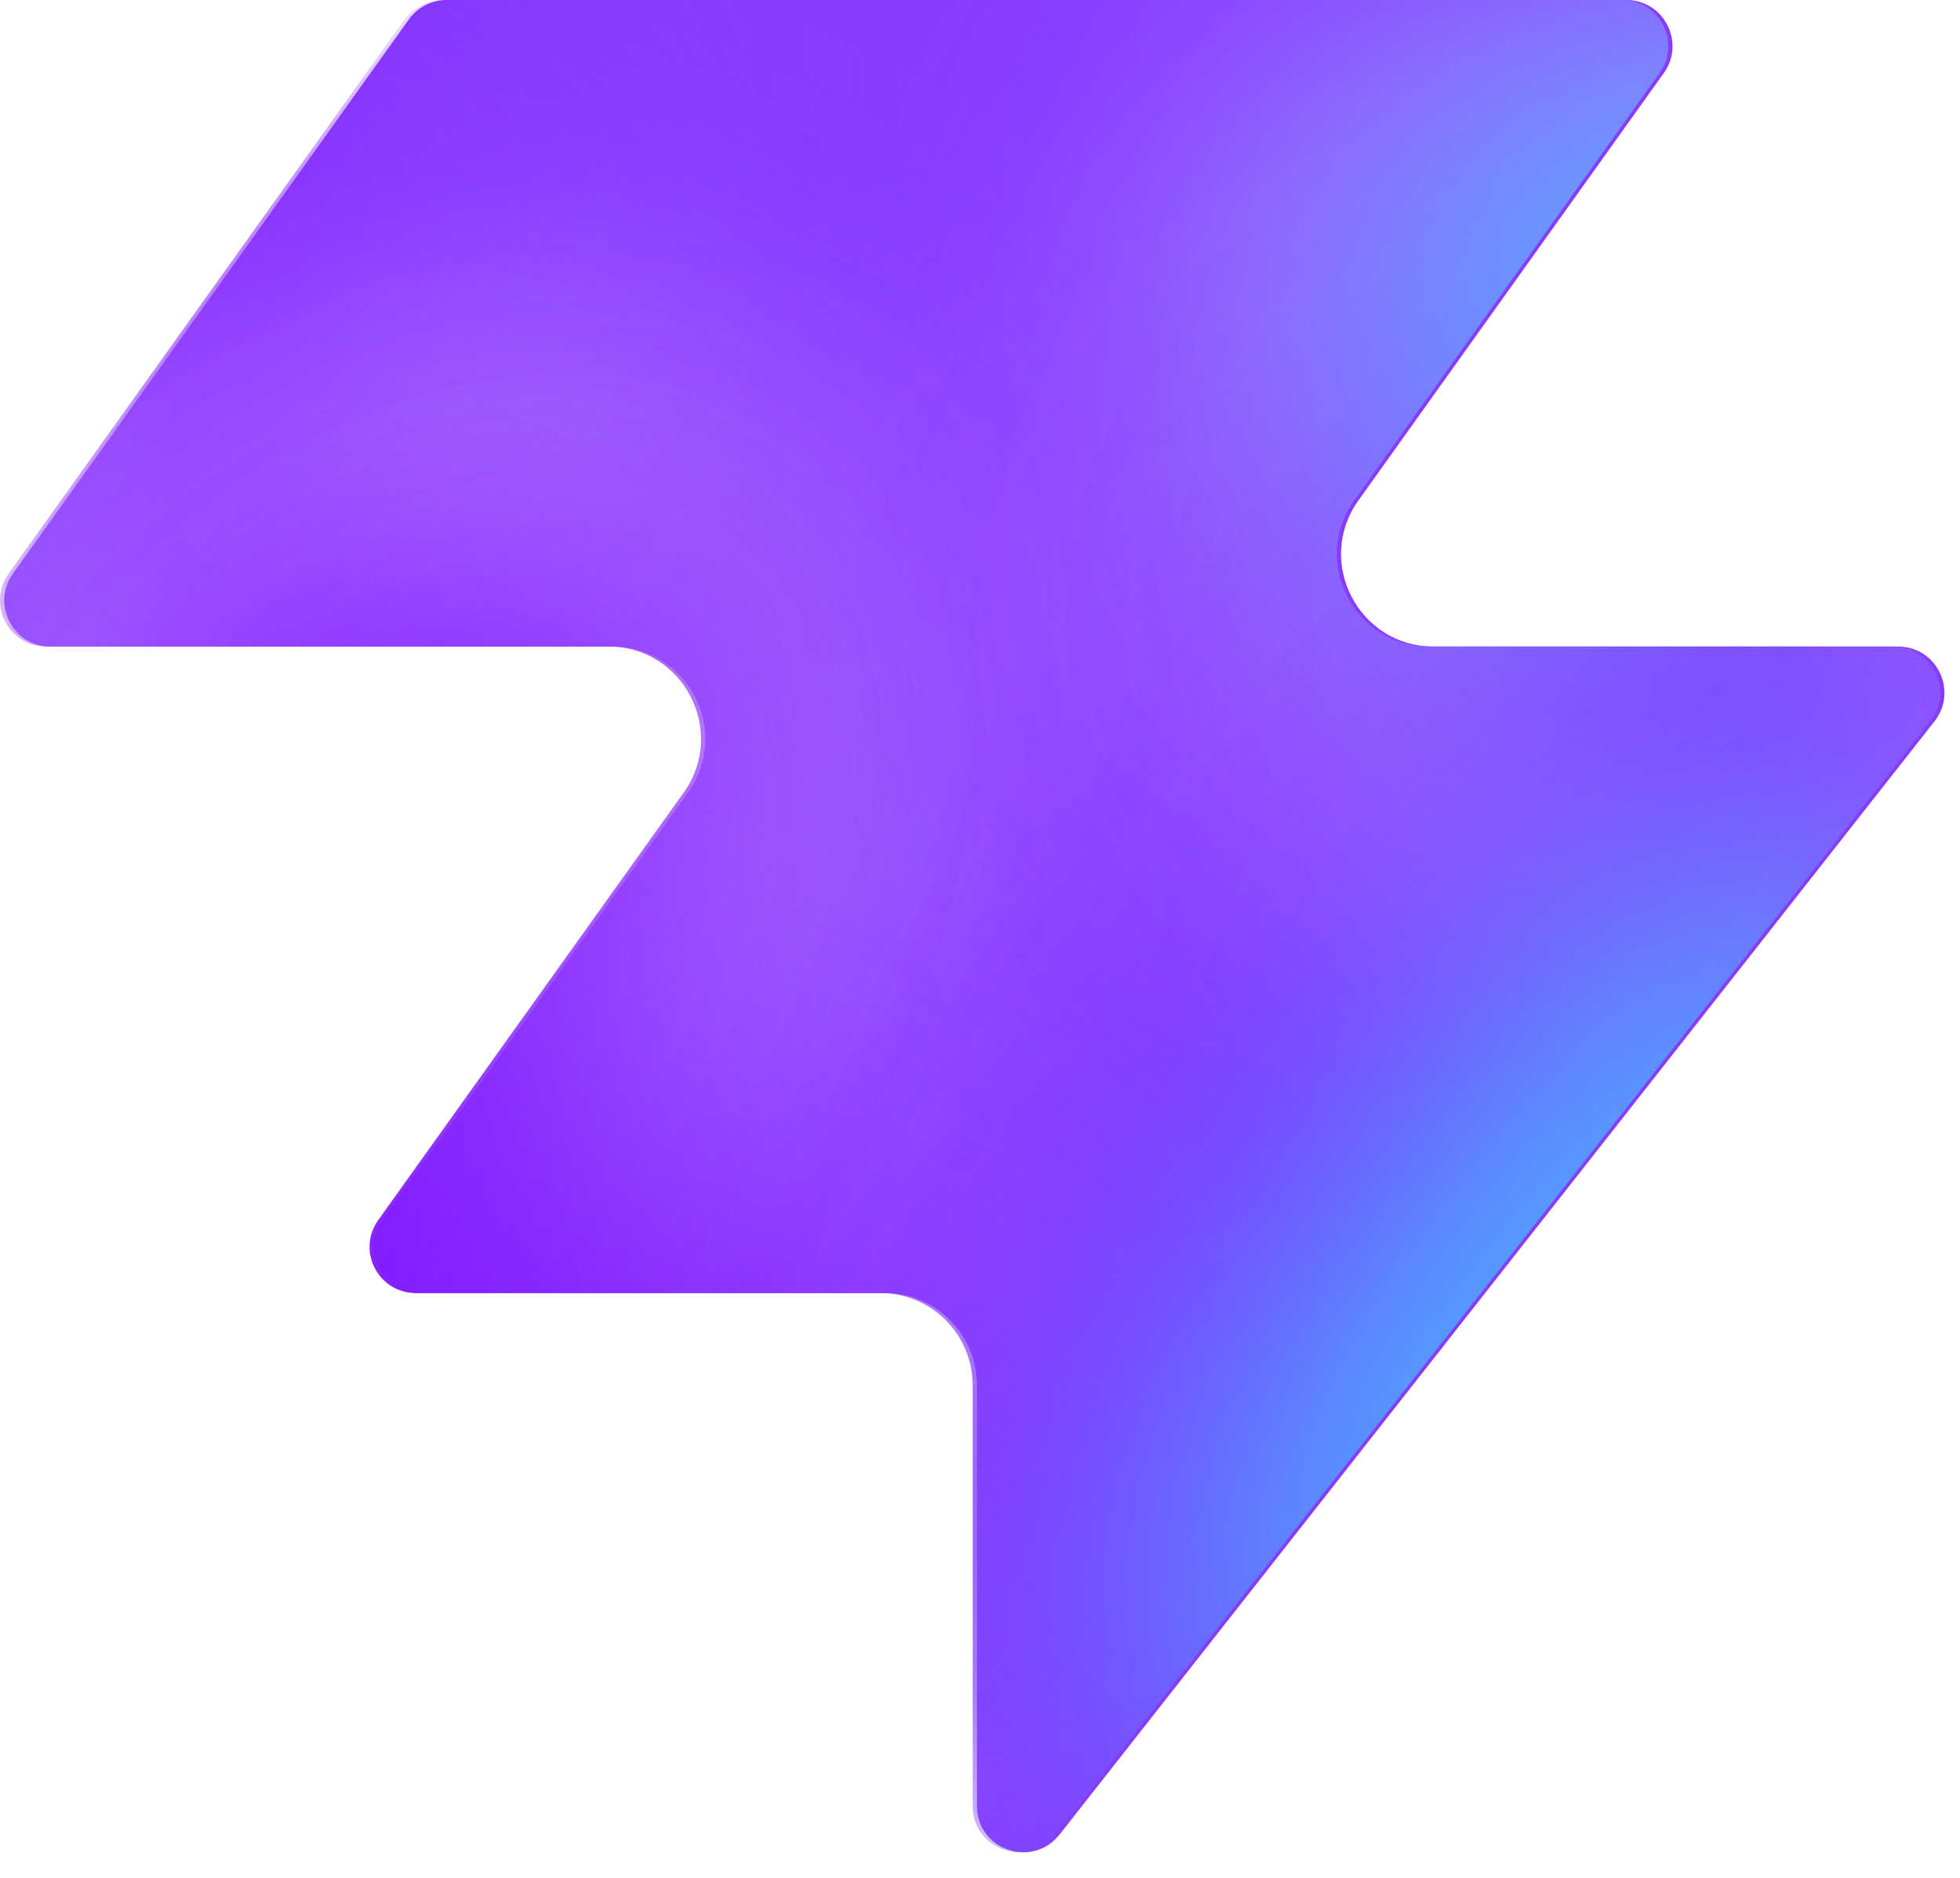
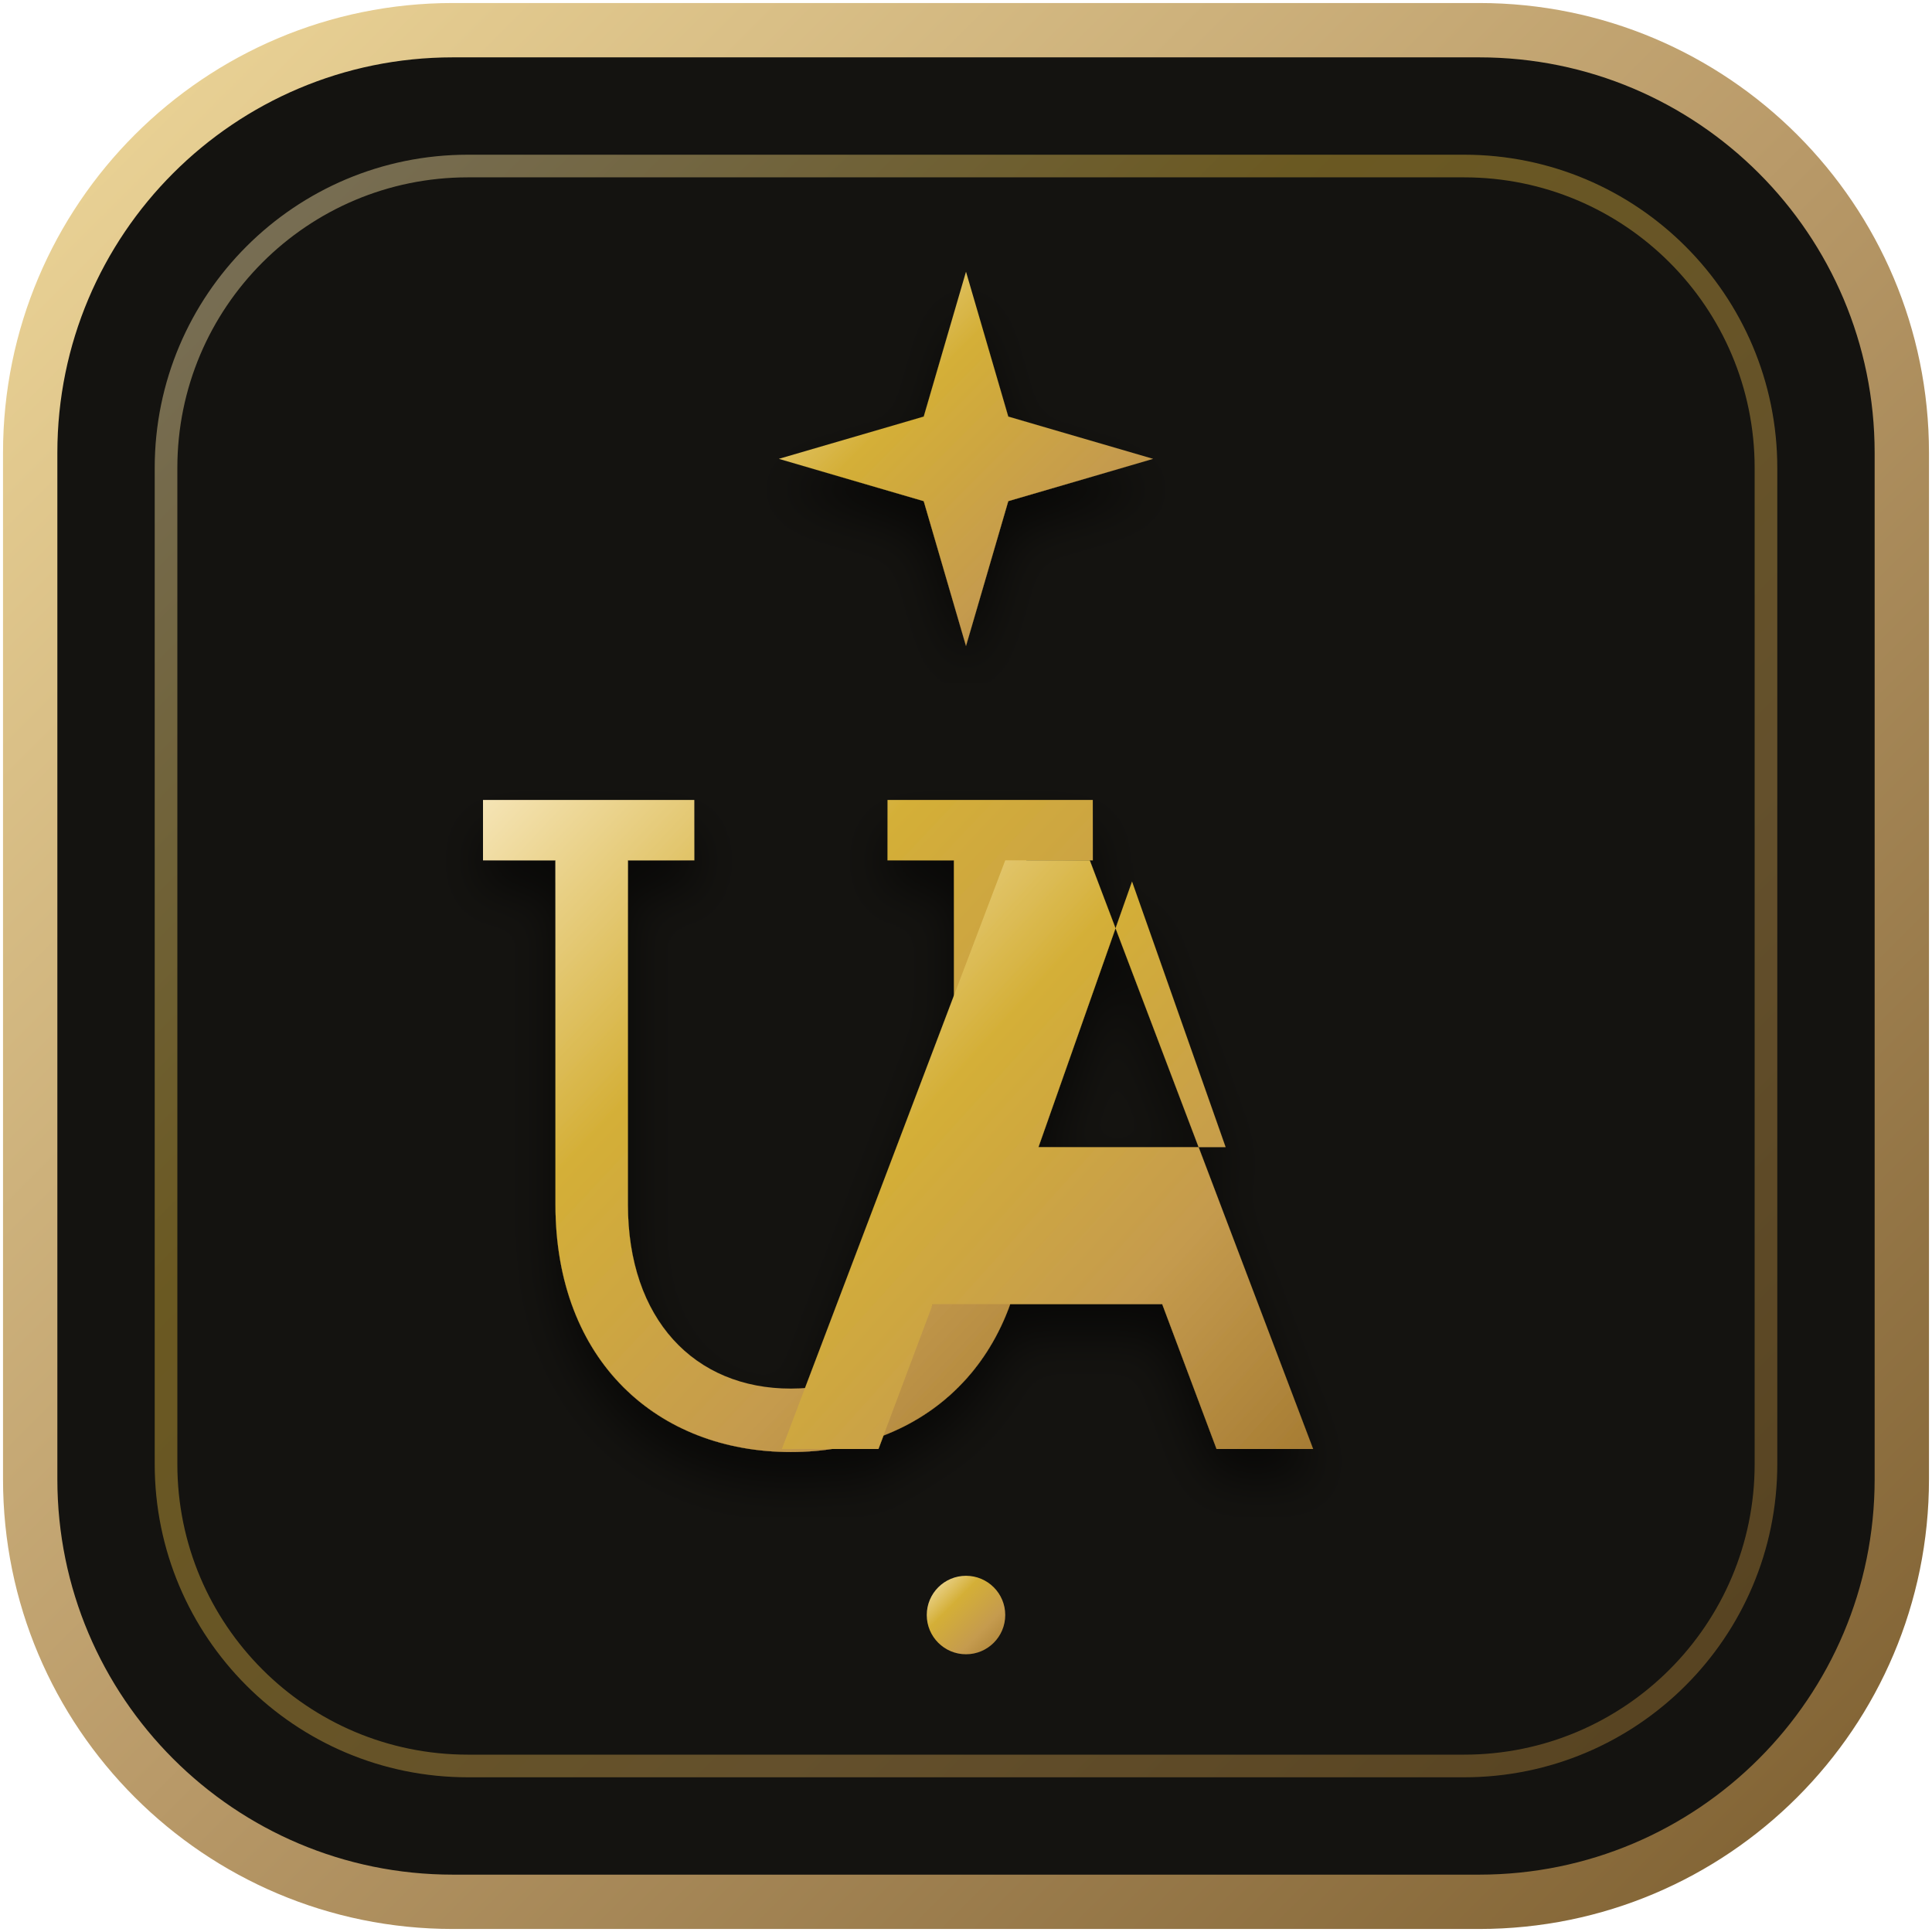
- <svg xmlns="http://www.w3.org/2000/svg" width="48" height="46" fill="none" viewBox="0 0 48 46">
-   <path fill="#863bff" d="M25.946 44.938c-.664.845-2.021.375-2.021-.698V33.937a2.26 2.26 0 0 0-2.262-2.262H10.287c-.92 0-1.456-1.04-.92-1.788l7.48-10.471c1.07-1.497 0-3.578-1.842-3.578H1.237c-.92 0-1.456-1.04-.92-1.788L10.013.474c.214-.297.556-.474.92-.474h28.894c.92 0 1.456 1.04.92 1.788l-7.48 10.471c-1.07 1.498 0 3.579 1.842 3.579h11.377c.943 0 1.473 1.088.89 1.83L25.947 44.94z" style="fill:#863bff;fill:color(display-p3 .525 .23 1);fill-opacity:1" />
-   <mask id="a" width="48" height="46" x="0" y="0" maskUnits="userSpaceOnUse" style="mask-type:alpha">
-     <path fill="#000" d="M25.842 44.938c-.664.844-2.021.375-2.021-.698V33.937a2.26 2.26 0 0 0-2.262-2.262H10.183c-.92 0-1.456-1.04-.92-1.788l7.48-10.471c1.07-1.498 0-3.579-1.842-3.579H1.133c-.92 0-1.456-1.04-.92-1.787L9.91.473c.214-.297.556-.474.92-.474h28.894c.92 0 1.456 1.04.92 1.788l-7.48 10.471c-1.07 1.498 0 3.578 1.842 3.578h11.377c.943 0 1.473 1.088.89 1.832L25.843 44.94z" style="fill:#000;fill-opacity:1" />
-   </mask>
-   <g mask="url(#a)">
-     <g filter="url(#b)">
-       <ellipse cx="5.508" cy="14.704" fill="#ede6ff" rx="5.508" ry="14.704" style="fill:#ede6ff;fill:color(display-p3 .927 .903 1);fill-opacity:1" transform="matrix(.00324 1 1 -.00324 -4.47 31.516)" />
-     </g>
-     <g filter="url(#c)">
-       <ellipse cx="10.399" cy="29.851" fill="#ede6ff" rx="10.399" ry="29.851" style="fill:#ede6ff;fill:color(display-p3 .927 .903 1);fill-opacity:1" transform="matrix(.00324 1 1 -.00324 -39.328 7.883)" />
-     </g>
-     <g filter="url(#d)">
-       <ellipse cx="5.508" cy="30.487" fill="#7e14ff" rx="5.508" ry="30.487" style="fill:#7e14ff;fill:color(display-p3 .492 .077 1);fill-opacity:1" transform="rotate(89.814 -25.913 -14.639)scale(1 -1)" />
-     </g>
-     <g filter="url(#e)">
-       <ellipse cx="5.508" cy="30.599" fill="#7e14ff" rx="5.508" ry="30.599" style="fill:#7e14ff;fill:color(display-p3 .492 .077 1);fill-opacity:1" transform="rotate(89.814 -32.644 -3.334)scale(1 -1)" />
-     </g>
-     <g filter="url(#f)">
-       <ellipse cx="5.508" cy="30.599" fill="#7e14ff" rx="5.508" ry="30.599" style="fill:#7e14ff;fill:color(display-p3 .492 .077 1);fill-opacity:1" transform="matrix(.00324 1 1 -.00324 -34.34 30.47)" />
-     </g>
-     <g filter="url(#g)">
-       <ellipse cx="14.072" cy="22.078" fill="#ede6ff" rx="14.072" ry="22.078" style="fill:#ede6ff;fill:color(display-p3 .927 .903 1);fill-opacity:1" transform="rotate(93.35 24.506 48.493)scale(-1 1)" />
-     </g>
-     <g filter="url(#h)">
-       <ellipse cx="3.47" cy="21.501" fill="#7e14ff" rx="3.47" ry="21.501" style="fill:#7e14ff;fill:color(display-p3 .492 .077 1);fill-opacity:1" transform="rotate(89.009 28.708 47.59)scale(-1 1)" />
-     </g>
-     <g filter="url(#i)">
-       <ellipse cx="3.47" cy="21.501" fill="#7e14ff" rx="3.47" ry="21.501" style="fill:#7e14ff;fill:color(display-p3 .492 .077 1);fill-opacity:1" transform="rotate(89.009 28.708 47.59)scale(-1 1)" />
-     </g>
-     <g filter="url(#j)">
-       <ellipse cx=".387" cy="8.972" fill="#7e14ff" rx="4.407" ry="29.108" style="fill:#7e14ff;fill:color(display-p3 .492 .077 1);fill-opacity:1" transform="rotate(39.51 .387 8.972)" />
-     </g>
-     <g filter="url(#k)">
-       <ellipse cx="47.523" cy="-6.092" fill="#7e14ff" rx="4.407" ry="29.108" style="fill:#7e14ff;fill:color(display-p3 .492 .077 1);fill-opacity:1" transform="rotate(37.892 47.523 -6.092)" />
-     </g>
-     <g filter="url(#l)">
-       <ellipse cx="41.412" cy="6.333" fill="#47bfff" rx="5.971" ry="9.665" style="fill:#47bfff;fill:color(display-p3 .28 .748 1);fill-opacity:1" transform="rotate(37.892 41.412 6.333)" />
-     </g>
-     <g filter="url(#m)">
-       <ellipse cx="-1.879" cy="38.332" fill="#7e14ff" rx="4.407" ry="29.108" style="fill:#7e14ff;fill:color(display-p3 .492 .077 1);fill-opacity:1" transform="rotate(37.892 -1.88 38.332)" />
-     </g>
-     <g filter="url(#n)">
-       <ellipse cx="-1.879" cy="38.332" fill="#7e14ff" rx="4.407" ry="29.108" style="fill:#7e14ff;fill:color(display-p3 .492 .077 1);fill-opacity:1" transform="rotate(37.892 -1.88 38.332)" />
-     </g>
-     <g filter="url(#o)">
-       <ellipse cx="35.651" cy="29.907" fill="#7e14ff" rx="4.407" ry="29.108" style="fill:#7e14ff;fill:color(display-p3 .492 .077 1);fill-opacity:1" transform="rotate(37.892 35.651 29.907)" />
-     </g>
-     <g filter="url(#p)">
-       <ellipse cx="38.418" cy="32.4" fill="#47bfff" rx="5.971" ry="15.297" style="fill:#47bfff;fill:color(display-p3 .28 .748 1);fill-opacity:1" transform="rotate(37.892 38.418 32.4)" />
-     </g>
-   </g>
+ <svg xmlns="http://www.w3.org/2000/svg" viewBox="0 0 64 64" width="64" height="64">
  <defs>
-     <filter id="b" width="60.045" height="41.654" x="-19.77" y="16.149" color-interpolation-filters="sRGB" filterUnits="userSpaceOnUse">
-       <feFlood flood-opacity="0" result="BackgroundImageFix" />
-       <feBlend in="SourceGraphic" in2="BackgroundImageFix" result="shape" />
-       <feGaussianBlur result="effect1_foregroundBlur_2002_17158" stdDeviation="7.659" />
-     </filter>
-     <filter id="c" width="90.34" height="51.437" x="-54.613" y="-7.533" color-interpolation-filters="sRGB" filterUnits="userSpaceOnUse">
-       <feFlood flood-opacity="0" result="BackgroundImageFix" />
-       <feBlend in="SourceGraphic" in2="BackgroundImageFix" result="shape" />
-       <feGaussianBlur result="effect1_foregroundBlur_2002_17158" stdDeviation="7.659" />
-     </filter>
-     <filter id="d" width="79.355" height="29.4" x="-49.64" y="2.03" color-interpolation-filters="sRGB" filterUnits="userSpaceOnUse">
-       <feFlood flood-opacity="0" result="BackgroundImageFix" />
-       <feBlend in="SourceGraphic" in2="BackgroundImageFix" result="shape" />
-       <feGaussianBlur result="effect1_foregroundBlur_2002_17158" stdDeviation="4.596" />
-     </filter>
-     <filter id="e" width="79.579" height="29.4" x="-45.045" y="20.029" color-interpolation-filters="sRGB" filterUnits="userSpaceOnUse">
-       <feFlood flood-opacity="0" result="BackgroundImageFix" />
-       <feBlend in="SourceGraphic" in2="BackgroundImageFix" result="shape" />
-       <feGaussianBlur result="effect1_foregroundBlur_2002_17158" stdDeviation="4.596" />
-     </filter>
-     <filter id="f" width="79.579" height="29.4" x="-43.513" y="21.178" color-interpolation-filters="sRGB" filterUnits="userSpaceOnUse">
-       <feFlood flood-opacity="0" result="BackgroundImageFix" />
-       <feBlend in="SourceGraphic" in2="BackgroundImageFix" result="shape" />
-       <feGaussianBlur result="effect1_foregroundBlur_2002_17158" stdDeviation="4.596" />
-     </filter>
-     <filter id="g" width="74.749" height="58.852" x="15.756" y="-17.901" color-interpolation-filters="sRGB" filterUnits="userSpaceOnUse">
-       <feFlood flood-opacity="0" result="BackgroundImageFix" />
-       <feBlend in="SourceGraphic" in2="BackgroundImageFix" result="shape" />
-       <feGaussianBlur result="effect1_foregroundBlur_2002_17158" stdDeviation="7.659" />
-     </filter>
-     <filter id="h" width="61.377" height="25.362" x="23.548" y="2.284" color-interpolation-filters="sRGB" filterUnits="userSpaceOnUse">
-       <feFlood flood-opacity="0" result="BackgroundImageFix" />
-       <feBlend in="SourceGraphic" in2="BackgroundImageFix" result="shape" />
-       <feGaussianBlur result="effect1_foregroundBlur_2002_17158" stdDeviation="4.596" />
-     </filter>
-     <filter id="i" width="61.377" height="25.362" x="23.548" y="2.284" color-interpolation-filters="sRGB" filterUnits="userSpaceOnUse">
-       <feFlood flood-opacity="0" result="BackgroundImageFix" />
-       <feBlend in="SourceGraphic" in2="BackgroundImageFix" result="shape" />
-       <feGaussianBlur result="effect1_foregroundBlur_2002_17158" stdDeviation="4.596" />
-     </filter>
-     <filter id="j" width="56.045" height="63.649" x="-27.636" y="-22.853" color-interpolation-filters="sRGB" filterUnits="userSpaceOnUse">
-       <feFlood flood-opacity="0" result="BackgroundImageFix" />
-       <feBlend in="SourceGraphic" in2="BackgroundImageFix" result="shape" />
-       <feGaussianBlur result="effect1_foregroundBlur_2002_17158" stdDeviation="4.596" />
-     </filter>
-     <filter id="k" width="54.814" height="64.646" x="20.116" y="-38.415" color-interpolation-filters="sRGB" filterUnits="userSpaceOnUse">
-       <feFlood flood-opacity="0" result="BackgroundImageFix" />
-       <feBlend in="SourceGraphic" in2="BackgroundImageFix" result="shape" />
-       <feGaussianBlur result="effect1_foregroundBlur_2002_17158" stdDeviation="4.596" />
-     </filter>
-     <filter id="l" width="33.541" height="35.313" x="24.641" y="-11.323" color-interpolation-filters="sRGB" filterUnits="userSpaceOnUse">
-       <feFlood flood-opacity="0" result="BackgroundImageFix" />
-       <feBlend in="SourceGraphic" in2="BackgroundImageFix" result="shape" />
-       <feGaussianBlur result="effect1_foregroundBlur_2002_17158" stdDeviation="4.596" />
-     </filter>
-     <filter id="m" width="54.814" height="64.646" x="-29.286" y="6.009" color-interpolation-filters="sRGB" filterUnits="userSpaceOnUse">
-       <feFlood flood-opacity="0" result="BackgroundImageFix" />
-       <feBlend in="SourceGraphic" in2="BackgroundImageFix" result="shape" />
-       <feGaussianBlur result="effect1_foregroundBlur_2002_17158" stdDeviation="4.596" />
-     </filter>
-     <filter id="n" width="54.814" height="64.646" x="-29.286" y="6.009" color-interpolation-filters="sRGB" filterUnits="userSpaceOnUse">
-       <feFlood flood-opacity="0" result="BackgroundImageFix" />
-       <feBlend in="SourceGraphic" in2="BackgroundImageFix" result="shape" />
-       <feGaussianBlur result="effect1_foregroundBlur_2002_17158" stdDeviation="4.596" />
-     </filter>
-     <filter id="o" width="54.814" height="64.646" x="8.244" y="-2.416" color-interpolation-filters="sRGB" filterUnits="userSpaceOnUse">
-       <feFlood flood-opacity="0" result="BackgroundImageFix" />
-       <feBlend in="SourceGraphic" in2="BackgroundImageFix" result="shape" />
-       <feGaussianBlur result="effect1_foregroundBlur_2002_17158" stdDeviation="4.596" />
-     </filter>
-     <filter id="p" width="39.409" height="43.623" x="18.713" y="10.588" color-interpolation-filters="sRGB" filterUnits="userSpaceOnUse">
-       <feFlood flood-opacity="0" result="BackgroundImageFix" />
-       <feBlend in="SourceGraphic" in2="BackgroundImageFix" result="shape" />
-       <feGaussianBlur result="effect1_foregroundBlur_2002_17158" stdDeviation="4.596" />
+     <linearGradient id="ua-gold" x1="0%" y1="0%" x2="100%" y2="100%">
+       <stop offset="0%" stop-color="#F5E4B5" />
+       <stop offset="35%" stop-color="#D4AF37" />
+       <stop offset="70%" stop-color="#C59B4E" />
+       <stop offset="100%" stop-color="#A67C33" />
+     </linearGradient>
+     <linearGradient id="ua-border" x1="0%" y1="0%" x2="100%" y2="100%">
+       <stop offset="0%" stop-color="#EED799" />
+       <stop offset="50%" stop-color="#B99A69" />
+       <stop offset="100%" stop-color="#7D5F30" />
+     </linearGradient>
+     <filter id="subtle-glow" x="-10%" y="-10%" width="120%" height="120%">
+       <feDropShadow dx="0" dy="1" stdDeviation="0.8" flood-color="#000" flood-opacity="0.6" />
    </filter>
  </defs>
+   <rect x="1" y="1" width="62" height="62" rx="14" fill="#141310" stroke="url(#ua-border)" stroke-width="1.8" />
+   <rect x="5.5" y="5.5" width="53" height="53" rx="10" fill="none" stroke="url(#ua-gold)" stroke-width="0.75" stroke-opacity="0.45" />
+   <path d="M32 9 L33.4 13.8 L38.2 15.2 L33.4 16.6 L32 21.4 L30.6 16.6 L25.8 15.2 L30.6 13.8 Z" fill="url(#ua-gold)" filter="url(#subtle-glow)" />
+   <g fill="url(#ua-gold)" filter="url(#subtle-glow)">
+     <path d="M16 26.5 h7 v2 h-2.2 v11.4 c0 3.8 2.2 6.1 5.4 6.1 c3.2 0 5.4-2.3 5.4-6.1 v-11.4 h-2.2 v-2 h6.8 v2 h-2.2 v11.4 c0 5.2 -3.4 8.2 -7.8 8.2 c-4.4 0 -7.8-3 -7.8-8.2 v-11.4 h-2.4 Z" />
+     <path d="M43.5 48 h-3.2 l-1.8 -4.8 h-7.6 l-1.8 4.8 h-3.2 l7.4 -19.5 h2.8 Z M34.4 38 h6.2 l-3.1 -8.8 Z" />
+   </g>
+   <line x1="21" y1="53.5" x2="43" y2="53.5" stroke="url(#ua-gold)" stroke-width="0.8" stroke-opacity="0.65" />
+   <circle cx="32" cy="53.5" r="1.3" fill="url(#ua-gold)" />
</svg>
